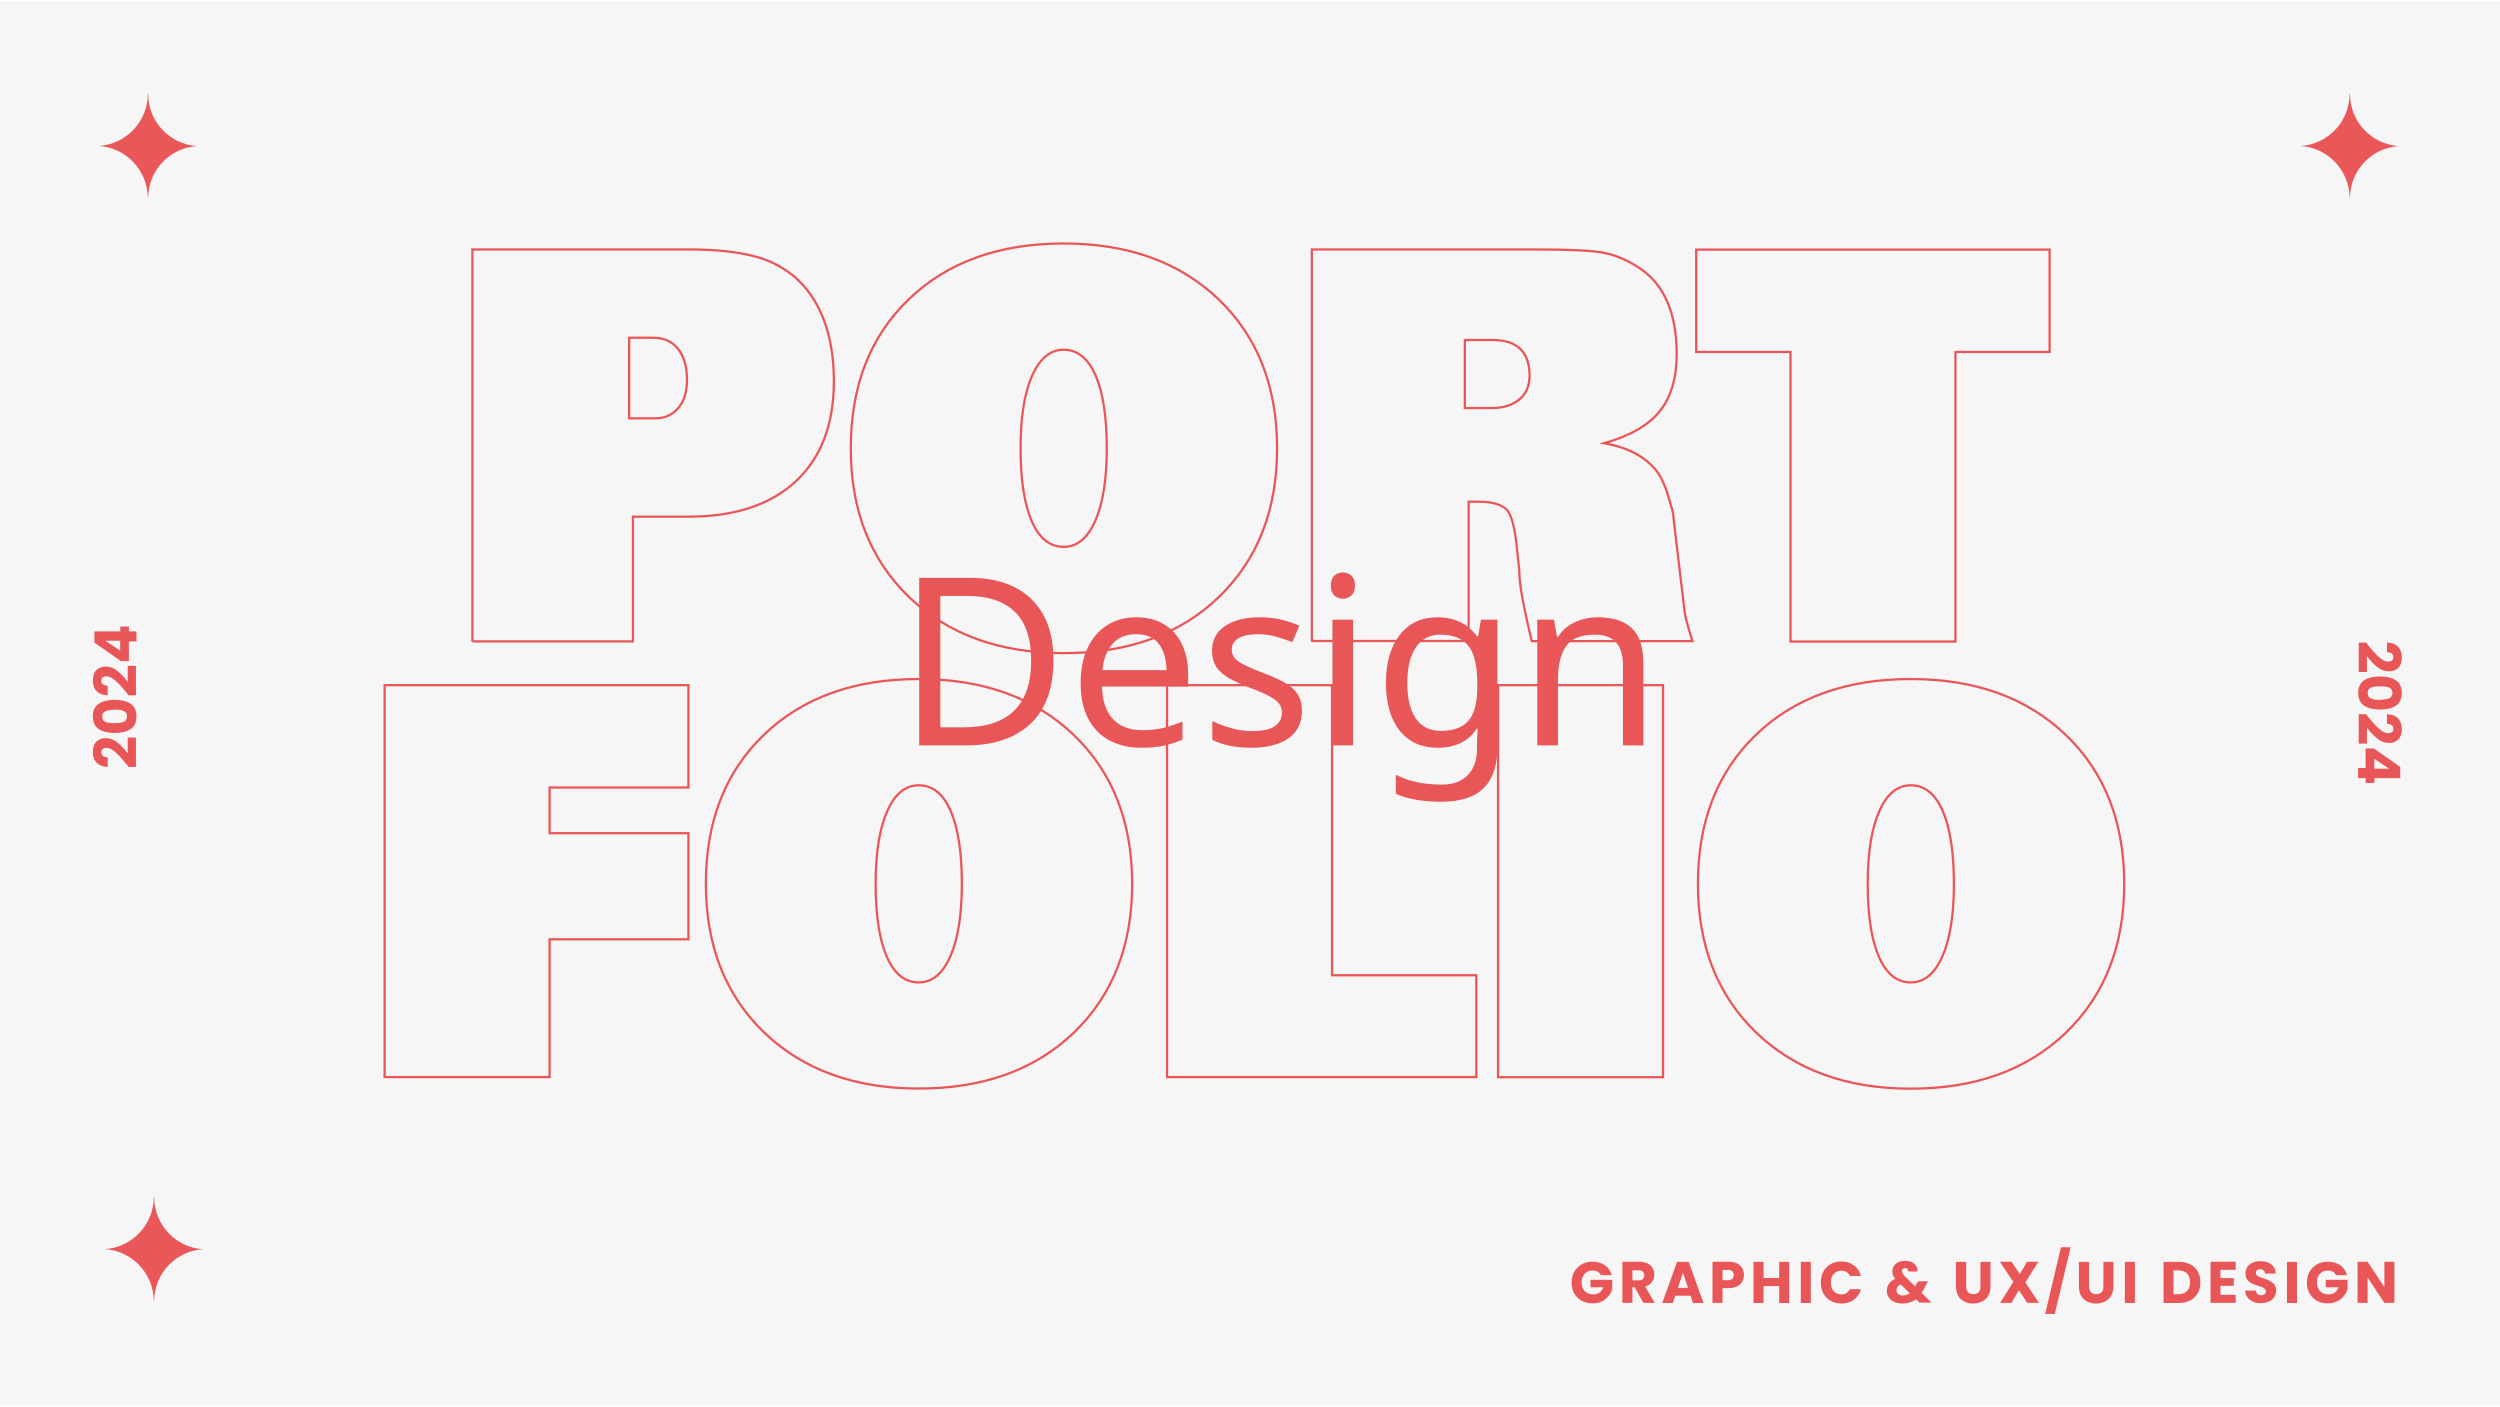
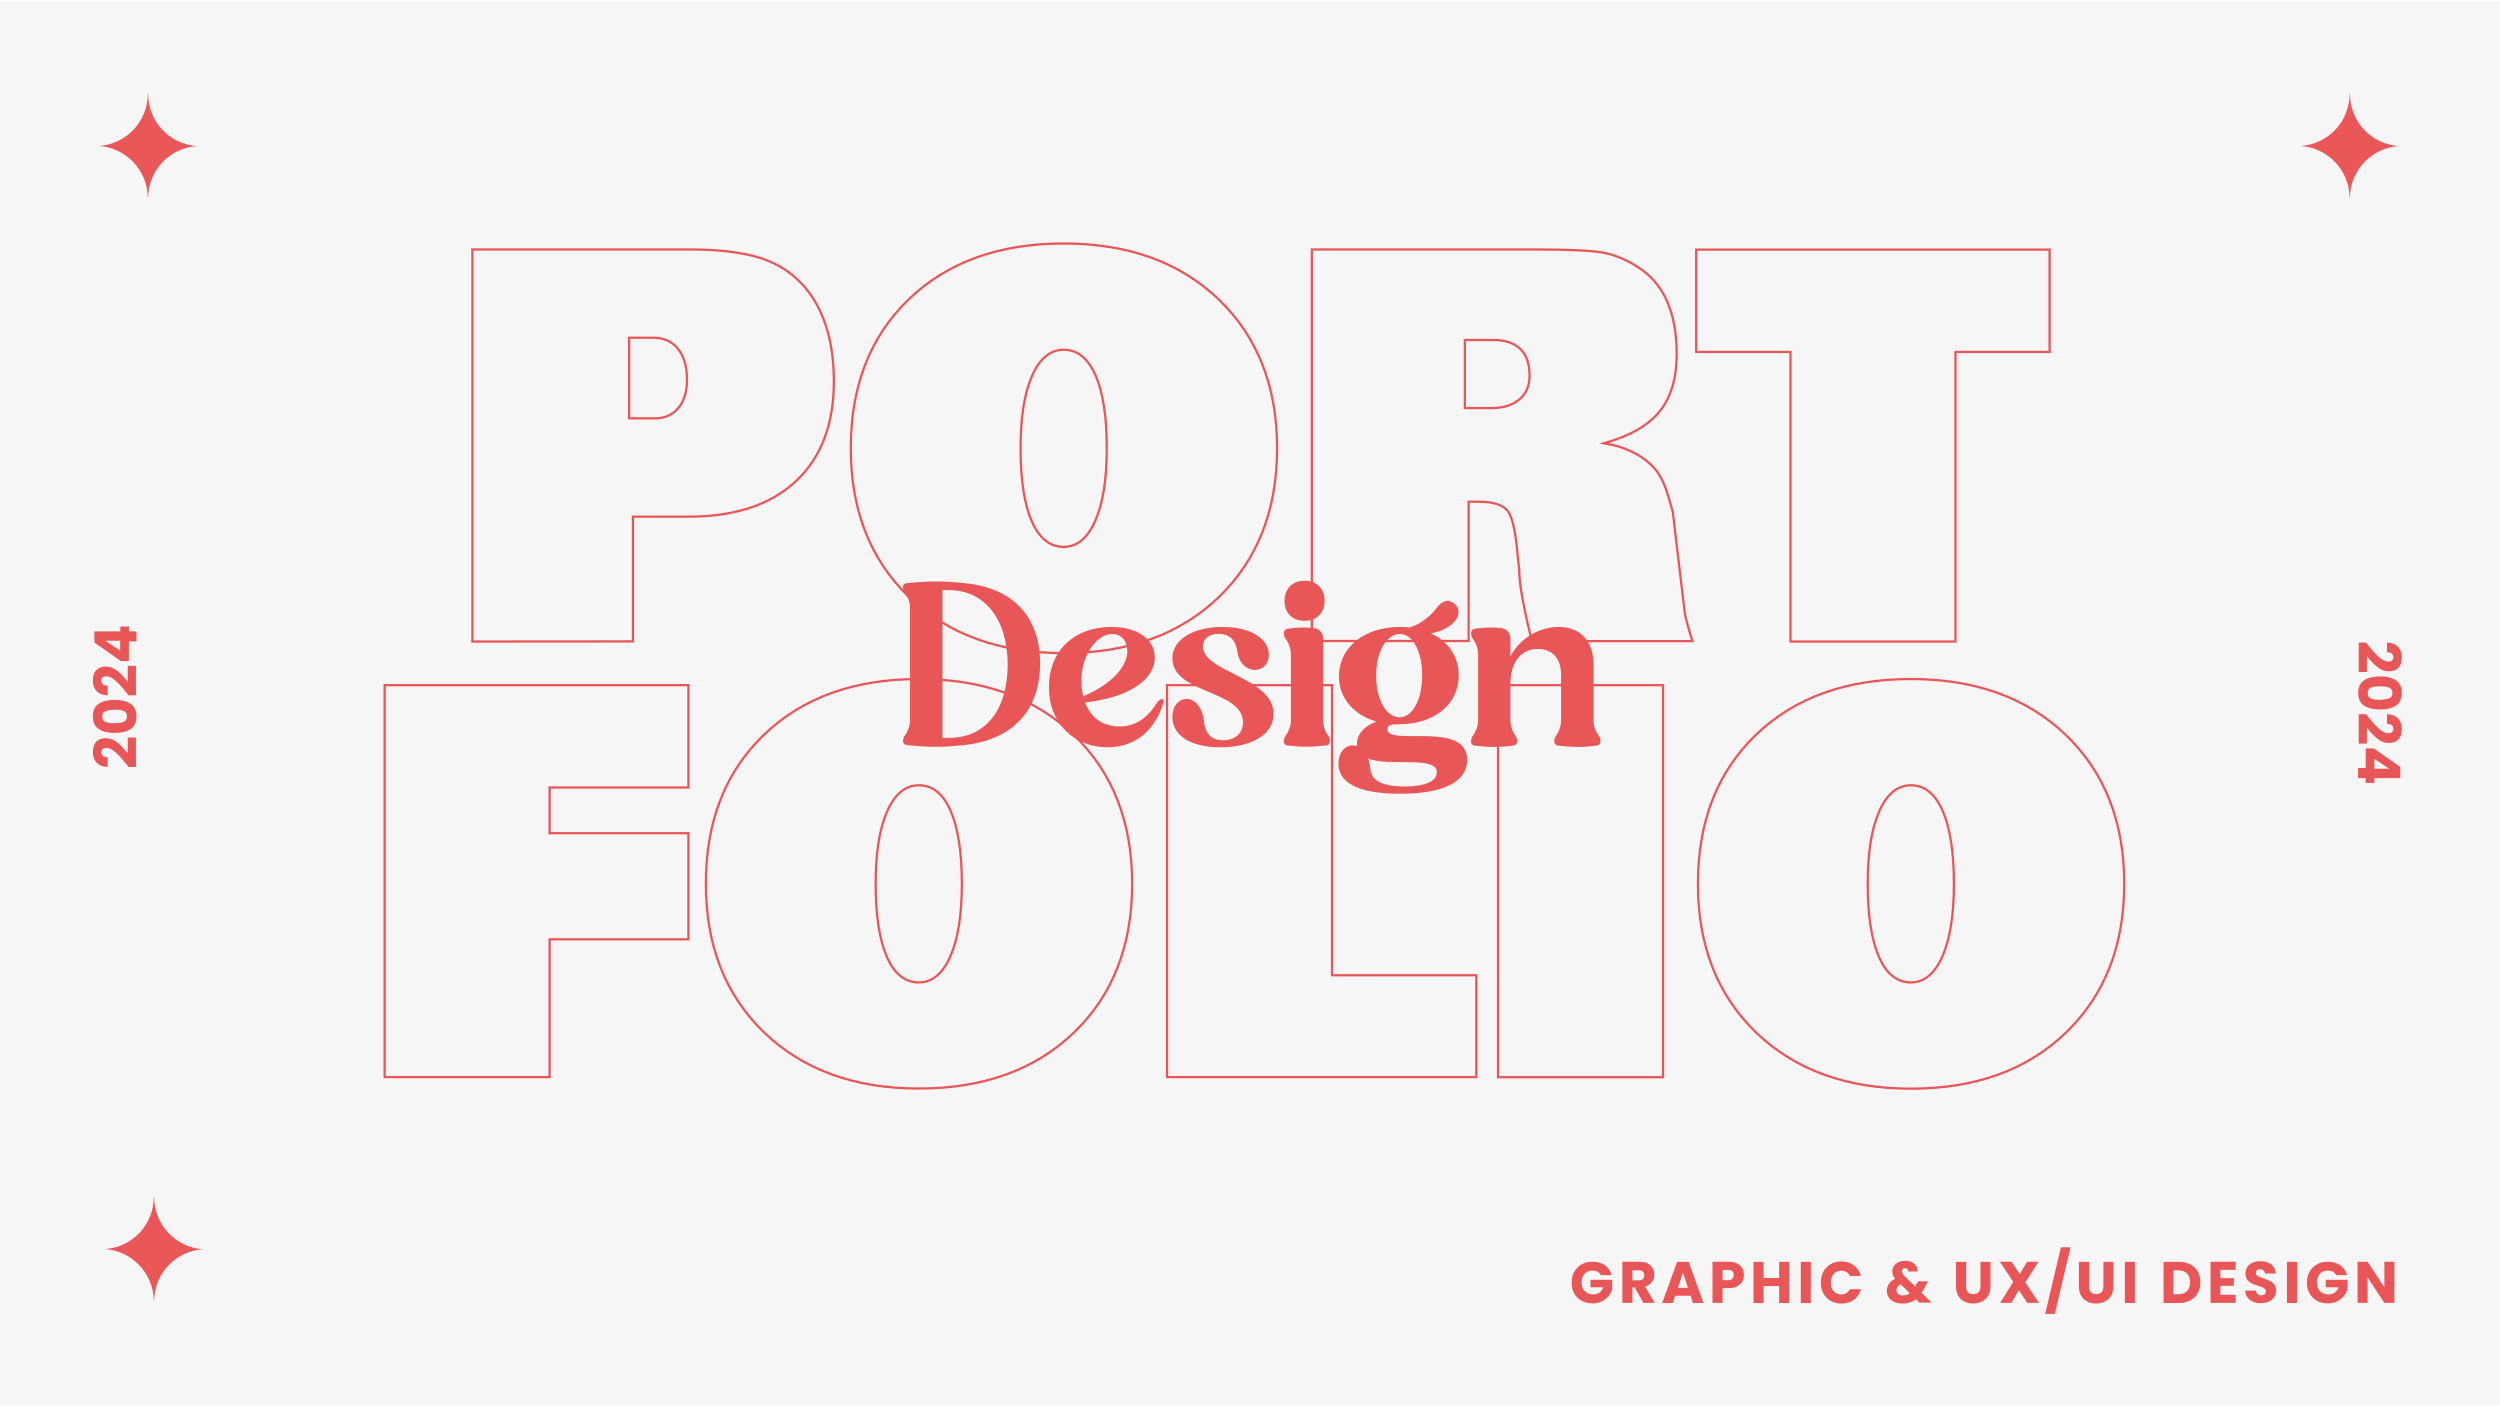
<svg xmlns="http://www.w3.org/2000/svg" version="1.1" id="Livello_1" x="0px" y="0px" viewBox="0 0 1920 1080" style="enable-background:new 0 0 1920 1080;" xml:space="preserve">
  <style type="text/css">
	.st0{fill:#F6F6F6;}
	.st1{fill:none;stroke:#EA5558;stroke-width:1.744;stroke-miterlimit:10;}
- 	.st2{fill:#E95658;}
- 	.st3{font-family:'Magisho';}
- 	.st4{font-size:180.221px;}
- 	.st5{fill:#E95758;}
+ 	.st2{enable-background:new    ;}
+ 	.st3{fill:#E95658;}
+ 	.st4{fill:#E95758;}
</style>
  <rect y="1" class="st0" width="1922" height="1078" />
  <g>
-     <path class="st1" d="M362.8,492.7V191.6h153h14.6c19,0,35,1.7,48.1,5c19.8,5,35.1,15.8,45.8,32.3c10.7,16.6,16.1,37.9,16.1,64   c0,33.1-9.8,58.7-29.3,76.8c-19.5,18.1-47,27.1-82.4,27.1h-42.6v95.8H362.8z M483.2,259.4v61.9h9.6h10.5c7.2,0,13.1-2.6,17.6-7.9   c4.5-5.3,6.7-12.5,6.7-21.6c0-10.2-2.3-18.2-6.9-23.9c-4.6-5.7-10.9-8.5-19-8.5h-7.5H483.2z" />
-     <path class="st1" d="M653.4,344.3c0-47.7,14.8-85.8,44.5-114.4c29.7-28.6,69.3-42.9,119-42.9c49.6,0,89.3,14.4,119.2,43.1   c29.8,28.7,44.7,66.8,44.7,114.2c0,47.4-14.9,85.4-44.7,114.2c-29.8,28.7-69.6,43.1-119.2,43.1c-49.3,0-88.9-14.4-118.8-43.1   C668.3,429.7,653.4,391.7,653.4,344.3z M816.9,268.6c-10.3,0-18.4,6.7-24.3,20.1c-5.9,13.4-8.8,31.9-8.8,55.6   c0,24.3,2.9,42.9,8.6,56c5.7,13.1,13.9,19.7,24.5,19.7c10.3,0,18.4-6.7,24.3-20.1c5.9-13.4,8.8-31.9,8.8-55.6   c0-24.3-2.9-42.9-8.6-56C835.6,275.1,827.4,268.6,816.9,268.6z" />
-     <path class="st1" d="M1007.5,492.7V191.6h162.2h10.9c24.3,0,40.8,0.8,49.8,2.3c8.9,1.5,18,5.2,27.2,11   c20.1,12.5,30.1,34.9,30.1,67.1c0,18.4-4.3,32.9-13,43.8c-8.6,10.8-22.9,19-42.7,24.6c18.1,3.1,31.6,10.3,40.6,21.7   c3.6,5,6.7,12,9.2,20.9l2.9,10l1.7,14.6l7.5,63.1c0.3,2,1,5.2,2.3,9.6c1.3,4.5,2.4,8.5,3.6,12.1h-123.4   c-2.8-11.4-5.1-21.9-6.9-31.4c-1.8-9.5-2.7-17.1-2.7-23l-1.7-15.9c-1.4-15.1-3.8-24.9-7.1-29.7c-3.9-4.7-11.4-7.1-22.6-7.1h-7.5   v107H1007.5z M1125,261.1v52.3h15.1h5.4c8.9,0,16-2.2,21.3-6.6c5.3-4.4,7.9-10.5,7.9-18.3c0-18.2-9.5-27.4-28.4-27.4h-9.2H1125z" />
+     <path class="st1" d="M362.8,492.7V191.6h153h14.6c19,0,35,1.7,48.1,5c19.8,5,35.1,15.8,45.8,32.3c10.7,16.6,16.1,37.9,16.1,64   c0,33.1-9.8,58.7-29.3,76.8c-19.5,18.1-47,27.1-82.4,27.1h-42.6v95.8L362.8,492.7L362.8,492.7z M483.2,259.4v61.9h9.6h10.5   c7.2,0,13.1-2.6,17.6-7.9s6.7-12.5,6.7-21.6c0-10.2-2.3-18.2-6.9-23.9c-4.6-5.7-10.9-8.5-19-8.5h-7.5H483.2z" />
+     <path class="st1" d="M653.4,344.3c0-47.7,14.8-85.8,44.5-114.4s69.3-42.9,119-42.9c49.6,0,89.3,14.4,119.2,43.1   c29.8,28.7,44.7,66.8,44.7,114.2s-14.9,85.4-44.7,114.2c-29.8,28.7-69.6,43.1-119.2,43.1c-49.3,0-88.9-14.4-118.8-43.1   C668.3,429.7,653.4,391.7,653.4,344.3z M816.9,268.6c-10.3,0-18.4,6.7-24.3,20.1c-5.9,13.4-8.8,31.9-8.8,55.6   c0,24.3,2.9,42.9,8.6,56c5.7,13.1,13.9,19.7,24.5,19.7c10.3,0,18.4-6.7,24.3-20.1c5.9-13.4,8.8-31.9,8.8-55.6   c0-24.3-2.9-42.9-8.6-56C835.6,275.1,827.4,268.6,816.9,268.6z" />
+     <path class="st1" d="M1007.5,492.7V191.6h162.2h10.9c24.3,0,40.8,0.8,49.8,2.3c8.9,1.5,18,5.2,27.2,11   c20.1,12.5,30.1,34.9,30.1,67.1c0,18.4-4.3,32.9-13,43.8c-8.6,10.8-22.9,19-42.7,24.6c18.1,3.1,31.6,10.3,40.6,21.7   c3.6,5,6.7,12,9.2,20.9l2.9,10l1.7,14.6l7.5,63.1c0.3,2,1,5.2,2.3,9.6c1.3,4.5,2.4,8.5,3.6,12.1h-123.4   c-2.8-11.4-5.1-21.9-6.9-31.4s-2.7-17.1-2.7-23l-1.7-15.9c-1.4-15.1-3.8-24.9-7.1-29.7c-3.9-4.7-11.4-7.1-22.6-7.1h-7.5v107h-120.4   V492.7z M1125,261.1v52.3h15.1h5.4c8.9,0,16-2.2,21.3-6.6s7.9-10.5,7.9-18.3c0-18.2-9.5-27.4-28.4-27.4h-9.2H1125z" />
    <path class="st1" d="M1302.7,270.3v-78.6h271.4v78.6h-72.3v222.4h-126.7V270.3H1302.7z" />
-     <path class="st1" d="M295.4,827.2V526.2h233.3v78.6H422.1v35.1h106.6v81.5H422.1v105.8H295.4z" />
-     <path class="st1" d="M542.1,678.8c0-47.7,14.8-85.8,44.5-114.4c29.7-28.6,69.3-42.9,119-42.9c49.6,0,89.3,14.4,119.2,43.1   c29.8,28.7,44.7,66.8,44.7,114.2c0,47.4-14.9,85.4-44.7,114.2C795,821.6,755.2,836,705.6,836c-49.3,0-88.9-14.4-118.8-43.1   C557.1,764.2,542.1,726.2,542.1,678.8z M705.6,603.1c-10.3,0-18.4,6.7-24.3,20.1c-5.9,13.4-8.8,31.9-8.8,55.6   c0,24.3,2.9,42.9,8.6,56c5.7,13.1,13.9,19.7,24.5,19.7c10.3,0,18.4-6.7,24.3-20.1s8.8-31.9,8.8-55.6c0-24.3-2.9-42.9-8.6-56   C724.4,609.6,716.2,603.1,705.6,603.1z" />
-     <path class="st1" d="M896.3,827.2V526.2H1023V749h110.8v78.2H896.3z" />
-     <path class="st1" d="M1150.5,827.2V526.2h126.7v301.1H1150.5z" />
-     <path class="st1" d="M1304,678.8c0-47.7,14.8-85.8,44.5-114.4c29.7-28.6,69.3-42.9,119-42.9c49.6,0,89.3,14.4,119.2,43.1   c29.8,28.7,44.7,66.8,44.7,114.2c0,47.4-14.9,85.4-44.7,114.2c-29.8,28.7-69.6,43.1-119.2,43.1c-49.3,0-88.9-14.4-118.8-43.1   C1318.9,764.2,1304,726.2,1304,678.8z M1467.5,603.1c-10.3,0-18.4,6.7-24.3,20.1c-5.9,13.4-8.8,31.9-8.8,55.6   c0,24.3,2.9,42.9,8.6,56c5.7,13.1,13.9,19.7,24.5,19.7c10.3,0,18.4-6.7,24.3-20.1c5.9-13.4,8.8-31.9,8.8-55.6   c0-24.3-2.9-42.9-8.6-56C1486.2,609.6,1478.1,603.1,1467.5,603.1z" />
+     <path class="st1" d="M295.4,827.2v-301h233.3v78.6H422.1v35.1h106.6v81.5H422.1v105.8L295.4,827.2L295.4,827.2z" />
+     <path class="st1" d="M542.1,678.8c0-47.7,14.8-85.8,44.5-114.4c29.7-28.6,69.3-42.9,119-42.9c49.6,0,89.3,14.4,119.2,43.1   c29.8,28.7,44.7,66.8,44.7,114.2s-14.9,85.4-44.7,114.2c-29.8,28.6-69.6,43-119.2,43c-49.3,0-88.9-14.4-118.8-43.1   C557.1,764.2,542.1,726.2,542.1,678.8z M705.6,603.1c-10.3,0-18.4,6.7-24.3,20.1c-5.9,13.4-8.8,31.9-8.8,55.6   c0,24.3,2.9,42.9,8.6,56c5.7,13.1,13.9,19.7,24.5,19.7c10.3,0,18.4-6.7,24.3-20.1s8.8-31.9,8.8-55.6c0-24.3-2.9-42.9-8.6-56   C724.4,609.6,716.2,603.1,705.6,603.1z" />
+     <path class="st1" d="M896.3,827.2v-301H1023V749h110.8v78.2H896.3z" />
+     <path class="st1" d="M1150.5,827.2v-301h126.7v301.1h-126.7V827.2z" />
+     <path class="st1" d="M1304,678.8c0-47.7,14.8-85.8,44.5-114.4c29.7-28.6,69.3-42.9,119-42.9c49.6,0,89.3,14.4,119.2,43.1   c29.8,28.7,44.7,66.8,44.7,114.2s-14.9,85.4-44.7,114.2c-29.8,28.7-69.6,43.1-119.2,43.1c-49.3,0-88.9-14.4-118.8-43.1   C1318.9,764.2,1304,726.2,1304,678.8z M1467.5,603.1c-10.3,0-18.4,6.7-24.3,20.1c-5.9,13.4-8.8,31.9-8.8,55.6   c0,24.3,2.9,42.9,8.6,56s13.9,19.7,24.5,19.7c10.3,0,18.4-6.7,24.3-20.1c5.9-13.4,8.8-31.9,8.8-55.6c0-24.3-2.9-42.9-8.6-56   C1486.2,609.6,1478.1,603.1,1467.5,603.1z" />
  </g>
-   <text transform="matrix(1 0 0 1 688.4653 572.4805)" class="st2 st3 st4">Design</text>
-   <g>
-     <path class="st2" d="M1229.3,979c-0.6-1-1.4-1.9-2.5-2.4c-1.1-0.6-2.3-0.8-3.8-0.8c-2.5,0-4.5,0.8-6,2.5c-1.5,1.6-2.3,3.8-2.3,6.5   c0,2.9,0.8,5.2,2.4,6.8c1.6,1.6,3.7,2.5,6.5,2.5c1.9,0,3.5-0.5,4.8-1.4s2.3-2.3,2.9-4.1h-9.8v-5.7h16.7v7.2   c-0.6,1.9-1.5,3.7-2.9,5.4c-1.4,1.6-3.1,3-5.2,4s-4.5,1.5-7.1,1.5c-3.1,0-5.9-0.7-8.3-2c-2.4-1.4-4.4-3.3-5.7-5.7   c-1.4-2.4-2-5.2-2-8.3s0.7-5.9,2-8.3c1.4-2.4,3.3-4.3,5.7-5.7c2.4-1.4,5.2-2,8.3-2c3.8,0,7,0.9,9.6,2.7c2.6,1.8,4.3,4.4,5.2,7.6   H1229.3z" />
-     <path class="st2" d="M1262.1,1000.6l-6.6-11.9h-1.8v11.9h-7.7v-31.6h12.9c2.5,0,4.6,0.4,6.4,1.3c1.8,0.9,3.1,2.1,3.9,3.6   c0.9,1.5,1.3,3.2,1.3,5.1c0,2.1-0.6,4-1.8,5.6c-1.2,1.6-2.9,2.8-5.2,3.5l7.3,12.5H1262.1z M1253.7,983.3h4.8c1.4,0,2.5-0.3,3.2-1   c0.7-0.7,1.1-1.7,1.1-2.9c0-1.2-0.4-2.1-1.1-2.8c-0.7-0.7-1.8-1-3.2-1h-4.8V983.3z" />
-     <path class="st2" d="M1298.4,995.1h-11.8l-1.9,5.6h-8.1l11.4-31.6h8.9l11.4,31.6h-8.1L1298.4,995.1z M1296.4,989.1l-3.9-11.6   l-3.9,11.6H1296.4z" />
-     <path class="st2" d="M1338.1,984.2c-0.8,1.5-2.1,2.7-3.9,3.7c-1.7,0.9-3.9,1.4-6.5,1.4h-4.8v11.3h-7.7v-31.6h12.5   c2.5,0,4.6,0.4,6.4,1.3c1.7,0.9,3,2.1,3.9,3.6c0.9,1.5,1.3,3.3,1.3,5.3C1339.3,981.1,1338.9,982.7,1338.1,984.2z M1330.4,982.1   c0.7-0.7,1.1-1.7,1.1-2.9s-0.4-2.2-1.1-2.9s-1.8-1-3.3-1h-4.2v7.9h4.2C1328.6,983.2,1329.7,982.8,1330.4,982.1z" />
-     <path class="st2" d="M1374.1,969.1v31.6h-7.7v-13h-12v13h-7.7v-31.6h7.7v12.4h12v-12.4H1374.1z" />
-     <path class="st2" d="M1390.7,969.1v31.6h-7.7v-31.6H1390.7z" />
-     <path class="st2" d="M1400.4,976.5c1.4-2.4,3.2-4.3,5.6-5.7s5.2-2,8.2-2c3.8,0,7,1,9.6,3c2.7,2,4.5,4.7,5.4,8.1h-8.5   c-0.6-1.3-1.5-2.3-2.7-3c-1.2-0.7-2.5-1-3.9-1c-2.4,0-4.3,0.8-5.8,2.5c-1.5,1.7-2.2,3.9-2.2,6.6c0,2.8,0.7,5,2.2,6.6   c1.5,1.6,3.4,2.5,5.8,2.5c1.5,0,2.8-0.3,3.9-1c1.2-0.7,2-1.7,2.7-3h8.5c-0.9,3.4-2.7,6.1-5.4,8.1c-2.7,2-5.9,2.9-9.6,2.9   c-3.1,0-5.8-0.7-8.2-2s-4.3-3.3-5.6-5.7c-1.3-2.4-2-5.2-2-8.3S1399,978.9,1400.4,976.5z" />
-     <path class="st2" d="M1474.4,1000.6l-2.9-2.8c-2.9,2.2-6.4,3.3-10.4,3.3c-2.4,0-4.5-0.4-6.3-1.2c-1.8-0.8-3.2-1.9-4.2-3.4   s-1.5-3.2-1.5-5.1c0-2,0.5-3.8,1.6-5.4c1.1-1.6,2.7-2.9,4.8-3.9c-0.8-1-1.3-1.9-1.7-2.8c-0.3-0.9-0.5-1.9-0.5-2.9   c0-1.5,0.4-2.9,1.2-4.1s1.9-2.2,3.4-2.9c1.5-0.7,3.2-1.1,5.3-1.1c2.1,0,3.8,0.4,5.3,1.1c1.4,0.8,2.5,1.8,3.2,3s1,2.6,1,4.1h-7.2   c0-0.8-0.2-1.4-0.6-1.9c-0.4-0.4-1-0.7-1.7-0.7c-0.7,0-1.3,0.2-1.8,0.6c-0.5,0.4-0.7,1-0.7,1.6c0,0.6,0.2,1.3,0.6,2   c0.4,0.7,1,1.5,1.9,2.4l7.7,7.5c0.1-0.1,0.1-0.3,0.2-0.5c0.1-0.2,0.2-0.5,0.3-0.7l1.7-2.8h7.7l-2.2,3.9c-0.8,1.8-1.7,3.5-2.8,5   l7.6,7.5H1474.4z M1466.7,993.2l-7-6.8c-2.2,1.1-3.2,2.6-3.2,4.5c0,1.1,0.4,2.1,1.3,2.9c0.9,0.8,2.1,1.1,3.6,1.1   C1463.4,994.9,1465.2,994.4,1466.7,993.2z" />
-     <path class="st2" d="M1510,969.1V988c0,1.9,0.5,3.3,1.4,4.4c0.9,1,2.3,1.5,4.1,1.5s3.2-0.5,4.1-1.5c1-1,1.4-2.5,1.4-4.4v-18.9h7.7   v18.9c0,2.8-0.6,5.2-1.8,7.2c-1.2,2-2.8,3.4-4.8,4.4s-4.3,1.5-6.8,1.5c-2.5,0-4.7-0.5-6.7-1.5c-2-1-3.5-2.4-4.7-4.4   c-1.1-2-1.7-4.4-1.7-7.2v-18.9H1510z" />
-     <path class="st2" d="M1556.9,1000.6l-6.4-9.7l-5.7,9.7h-8.7l10.1-16.1l-10.3-15.5h9l6.3,9.5l5.6-9.5h8.7l-10,15.9l10.4,15.7H1556.9   z" />
-     <path class="st2" d="M1590.2,957.9l-12.1,51.2h-7.4l12.1-51.2H1590.2z" />
-     <path class="st2" d="M1604.4,969.1V988c0,1.9,0.5,3.3,1.4,4.4c0.9,1,2.3,1.5,4.1,1.5s3.2-0.5,4.1-1.5c1-1,1.4-2.5,1.4-4.4v-18.9   h7.7v18.9c0,2.8-0.6,5.2-1.8,7.2c-1.2,2-2.8,3.4-4.8,4.4s-4.3,1.5-6.8,1.5c-2.5,0-4.7-0.5-6.7-1.5c-2-1-3.5-2.4-4.7-4.4   c-1.1-2-1.7-4.4-1.7-7.2v-18.9H1604.4z" />
-     <path class="st2" d="M1639.6,969.1v31.6h-7.7v-31.6H1639.6z" />
-     <path class="st2" d="M1682.1,971c2.5,1.3,4.4,3.2,5.8,5.6c1.4,2.4,2,5.1,2,8.3c0,3.1-0.7,5.8-2,8.2c-1.4,2.4-3.3,4.3-5.8,5.6   c-2.5,1.3-5.4,2-8.7,2h-11.8v-31.6h11.8C1676.7,969.1,1679.6,969.7,1682.1,971z M1679.6,991.6c1.6-1.6,2.4-3.8,2.4-6.8   c0-2.9-0.8-5.2-2.4-6.8s-3.9-2.4-6.8-2.4h-3.6V994h3.6C1675.7,994,1678,993.2,1679.6,991.6z" />
-     <path class="st2" d="M1705.3,975.2v6.4h10.3v5.9h-10.3v6.9h11.7v6.2h-19.3v-31.6h19.3v6.2H1705.3z" />
-     <path class="st2" d="M1730.5,999.8c-1.8-0.8-3.3-1.9-4.4-3.3s-1.7-3.2-1.7-5.3h8.2c0.1,1.2,0.5,2.1,1.2,2.7   c0.7,0.6,1.6,0.9,2.7,0.9c1.1,0,2-0.3,2.7-0.8c0.7-0.5,1-1.3,1-2.2c0-0.8-0.3-1.4-0.8-1.9c-0.5-0.5-1.2-0.9-1.9-1.3   c-0.8-0.3-1.9-0.7-3.3-1.1c-2-0.6-3.7-1.3-5-1.9c-1.3-0.6-2.4-1.6-3.3-2.8c-0.9-1.2-1.4-2.8-1.4-4.8c0-2.9,1.1-5.2,3.2-6.9   c2.1-1.7,4.9-2.5,8.3-2.5c3.5,0,6.3,0.8,8.4,2.5c2.1,1.7,3.3,4,3.4,7h-8.3c-0.1-1-0.4-1.8-1.1-2.4s-1.6-0.9-2.7-0.9   c-0.9,0-1.7,0.2-2.3,0.7c-0.6,0.5-0.9,1.2-0.9,2.1c0,1,0.5,1.8,1.4,2.4c1,0.6,2.5,1.2,4.5,1.8c2,0.7,3.7,1.3,5,2s2.4,1.5,3.3,2.7   c0.9,1.2,1.4,2.7,1.4,4.6c0,1.8-0.5,3.4-1.4,4.9c-0.9,1.5-2.2,2.6-4,3.5c-1.7,0.9-3.8,1.3-6.2,1.3   C1734.4,1001,1732.4,1000.6,1730.5,999.8z" />
-     <path class="st2" d="M1764.1,969.1v31.6h-7.7v-31.6H1764.1z" />
-     <path class="st2" d="M1794,979c-0.6-1-1.4-1.9-2.5-2.4c-1.1-0.6-2.3-0.8-3.8-0.8c-2.5,0-4.5,0.8-6,2.5c-1.5,1.6-2.3,3.8-2.3,6.5   c0,2.9,0.8,5.2,2.4,6.8c1.6,1.6,3.7,2.5,6.5,2.5c1.9,0,3.5-0.5,4.8-1.4s2.3-2.3,2.9-4.1h-9.8v-5.7h16.7v7.2   c-0.6,1.9-1.5,3.7-2.9,5.4c-1.4,1.6-3.1,3-5.2,4c-2.1,1-4.5,1.5-7.1,1.5c-3.1,0-5.9-0.7-8.3-2s-4.3-3.3-5.7-5.7   c-1.4-2.4-2-5.2-2-8.3s0.7-5.9,2-8.3c1.4-2.4,3.3-4.3,5.7-5.7c2.4-1.4,5.2-2,8.3-2c3.8,0,7,0.9,9.6,2.7c2.6,1.8,4.3,4.4,5.2,7.6   H1794z" />
-     <path class="st2" d="M1838.9,1000.6h-7.7l-12.9-19.5v19.5h-7.7v-31.6h7.7l12.9,19.6v-19.6h7.7V1000.6z" />
-   </g>
-   <path class="st5" d="M1842.3,112.2c-20.7,1.3-37.1,18.3-37.5,39.2l-0.3,0.3l0,0c-0.3-21.1-16.8-38.2-37.5-39.6  c21-1.4,37.5-18.8,37.5-40.1c0-0.1,0-0.2,0-0.3l0,0l0.3,0.3C1804.7,93.4,1821.3,110.8,1842.3,112.2z" />
-   <path class="st5" d="M151.3,112.2c-20.7,1.3-37.1,18.3-37.5,39.2l-0.3,0.3l0,0c-0.3-21.1-16.8-38.2-37.5-39.6  c21-1.4,37.5-18.8,37.5-40.1c0-0.1,0-0.2,0-0.3l0,0l0.3,0.3C113.7,93.4,130.3,110.8,151.3,112.2z" />
-   <path class="st5" d="M155.9,959.4c-20.7,1.3-37.1,18.3-37.5,39.2l-0.3,0.3l0,0c-0.3-21.1-16.8-38.2-37.5-39.6  c21-1.4,37.5-18.8,37.5-40.1c0-0.1,0-0.2,0-0.3l0,0l0.3,0.3C118.4,940.7,135,958.1,155.9,959.4z" />
-   <g>
-     <path class="st2" d="M97.6,587.5c-2.4-2.9-4.4-5.3-6-7c-1.6-1.7-3.2-3.1-4.9-4.3s-3.4-1.8-5-1.8c-1.2,0-2.2,0.3-2.9,0.9   s-1,1.4-1,2.6c0,1.1,0.4,2,1.3,2.7c0.9,0.6,2.1,1,3.6,1v7.4c-2.5-0.1-4.7-0.6-6.4-1.6s-3-2.4-3.8-4.1c-0.8-1.7-1.2-3.6-1.2-5.6   c0-3.6,0.9-6.3,2.7-8.1c1.8-1.8,4.2-2.7,7.2-2.7c3.2,0,6.2,1.1,8.9,3.3c2.7,2.2,5.4,5,8,8.4v-12.2h6.3v22.6h-5.7   C97.9,587.9,97.5,587.4,97.6,587.5z" />
-     <path class="st2" d="M75.8,559.9c-3-2-4.5-5.2-4.5-9.7s1.5-7.7,4.5-9.7c3-2,7-3,12.2-3c5.2,0,9.3,1,12.3,3c3,2,4.5,5.2,4.5,9.7   s-1.5,7.7-4.5,9.7s-7.1,3-12.3,3C82.8,562.9,78.8,561.9,75.8,559.9z M81,546.2c-1.6,0.7-2.5,2-2.5,4.1c0,2.1,0.8,3.4,2.5,4.1   c1.6,0.7,4,1,7,1c2,0,3.7-0.1,5.1-0.4s2.4-0.7,3.2-1.5c0.8-0.7,1.2-1.8,1.2-3.3c0-1.4-0.4-2.5-1.2-3.3c-0.8-0.7-1.9-1.2-3.2-1.5   c-1.3-0.2-3-0.4-5.1-0.4C85,545.2,82.6,545.5,81,546.2z" />
-     <path class="st2" d="M97.6,532.5c-2.4-2.9-4.4-5.3-6-7c-1.6-1.7-3.2-3.1-4.9-4.3s-3.4-1.8-5-1.8c-1.2,0-2.2,0.3-2.9,0.9   s-1,1.4-1,2.6s0.4,2,1.3,2.7c0.9,0.6,2.1,1,3.6,1v7.4c-2.5-0.1-4.7-0.6-6.4-1.6c-1.7-1-3-2.4-3.8-4.1c-0.8-1.7-1.2-3.6-1.2-5.6   c0-3.6,0.9-6.3,2.7-8.1c1.8-1.8,4.2-2.7,7.2-2.7c3.2,0,6.2,1.1,8.9,3.3c2.7,2.2,5.4,5,8,8.4v-12.2h6.3v22.6h-5.7   C97.9,532.9,97.5,532.4,97.6,532.5z" />
-     <path class="st2" d="M99,507.7h-6.2l-20.3-14.2v-8.6h19.9v-3.7H99v3.7h5.8v7.7H99V507.7z M80.9,492.1l11.4,7.6v-7.6H80.9z" />
+   <g class="st2">
+     <path class="st3" d="M693.5,569.1c0-1.4,0.5-2.9,1.4-4.1c2.3-3.1,4-7.7,4-11.5v-86.7c0-4-1.6-8.5-4-11.5c-0.9-1.1-1.4-2.9-1.4-4.3   v-0.4c0-1.6,1.1-2.5,2.7-2.7c17.5-1.8,27.6-1.8,45.1,0c34.2,3.4,57.5,23.4,57.5,61.6c0,38.6-23.8,59.1-58.2,62.7   c-17.1,1.8-27,1.8-44.3,0c-1.6-0.2-2.7-1.1-2.7-2.7V569.1z M723.8,566.7h4.9c29.6,0,45.2-23.4,45.2-56.2c0-35-17.7-57.3-45.2-57.3   h-4.9V566.7z" />
+     <path class="st3" d="M850.5,573.9c-25.1,0-44.9-17.8-44.9-46.1c0-28.5,19.8-46.3,47.8-46.3c20.5,0,33.5,9.7,33.5,23.4   c0,17.7-21.1,31-53.5,34.6c3.8,10.5,12.4,18.4,26.3,18.4c11.2,0,20.7-5,29.2-18.7c0.7-1.1,2-2,3.2-2.2c1.3-0.2,2,0.7,1.6,2   C888,559,873.6,573.9,850.5,573.9z M865.8,499.9c0-7.6-4.7-13-11.5-13c-11.7,0-23.8,15.7-23.8,36.2c0,4.1,0.5,7.9,1.4,11.7   C852.5,526,865.8,512.8,865.8,499.9z" />
+     <path class="st3" d="M939,481.5c22.5,0,35.5,9.7,35.5,21.4c0,15-21.4,16.9-24.3-2.9c-0.7-5-3.2-13.2-14.4-13.2   c-7.9,0-11.9,4.3-11.9,9.6c0,20.2,54.2,23.6,54.2,51.9c0,15.9-16.9,25.6-40.9,25.6c-23.8,0-36.8-9.6-36.8-23.2   c0-17.8,21.4-20.5,24.3,3.4c0.7,6.3,3.2,14.4,14.6,14.4c9.4,0,15.3-5.4,15.3-13.7c0-25.1-54.2-21.8-54.2-49.2   C900.4,490.8,916.8,481.5,939,481.5z" />
+     <path class="st3" d="M986,569.1c0-1.4,0.5-2.9,1.4-4.1c2.3-3.1,4-7.7,4-11.5v-51.2c0-4-1.6-8.7-4-11.5c-0.9-1.3-1.4-2.9-1.4-4.3   V486c0-1.6,1.1-2.9,2.7-3.1c7.8-1.1,13.5-1.3,20.5-0.5c4.1,0.4,7,3.6,7,8.1v62.9c0,3.8,1.4,8.5,3.8,11.5c0.9,1.3,1.4,2.7,1.4,4.1   v0.4c0,1.6-1.1,2.9-2.7,3.1c-11.4,1.3-18.7,1.3-30.1,0c-1.6-0.2-2.7-1.4-2.7-3.1V569.1z M1002,446c9.2,0,15.3,6.1,15.3,15.5   c0,9.2-6.1,15.3-15.3,15.3c-9.6,0-15.5-6.1-15.5-15.3C986.5,452.1,992.5,446,1002,446z" />
+     <path class="st3" d="M1075,481.5c2.5,0,5,0.2,7.4,0.4c5.4-1.3,14.4-6.5,20.2-14.1c5.2-7,9.9-7.9,14.2-4.3   c5.4,4.5,4.3,11.4-2.9,16.8c-4.3,3.2-9.4,5.2-15,6.1c13.3,6.1,21.4,17.7,21.4,32.3c0,22.5-19.1,37.5-45.8,37.5c-5.9,0-9,0.7-9,3.8   c0,13.5,61.3-7,61.3,23.6c0,16.2-16.9,26-51.5,26c-34.4,0-47.4-9.6-47.4-23.2c0-10.5,7.6-15.9,14.4-13.3c0-0.5-0.2-1.1-0.2-1.6   c0-7.6,5.6-13.9,15-17.3c-17.1-5-28.8-17.7-28.8-34.8C1028.4,496.8,1048.2,481.5,1075,481.5z M1052.3,589.6   c0.7,6.3,3.2,14.4,26.3,14.4c18.9,0,24.9-5.4,24.9-10.8c0-13.2-35.9-4.1-52.8-10.6C1051.4,584.6,1052,586.9,1052.3,589.6z    M1074.9,550.9c9.6,0,17.3-13,17.3-32.3c0-18.4-7.2-31.7-17.1-31.7s-18.2,13-18.2,31.9C1056.8,537.9,1065.1,550.9,1074.9,550.9z" />
+     <path class="st3" d="M1129.8,569.1c0-1.4,0.5-2.9,1.4-4.1c2.3-3.1,4-7.7,4-11.5v-51.2c0-4-1.6-8.5-4-11.5c-0.9-1.1-1.4-2.9-1.4-4.3   V486c0-1.6,1.1-2.9,2.7-3.1c7.7-1.1,13.5-1.3,20.5-0.5c4.1,0.4,7,3.8,7,8.1V504c7.6-14.1,22.3-22.5,37.1-22.5   c16.4,0,26.7,10.6,26.7,28.7v43.3c0,3.8,1.6,8.3,4,11.5c0.9,1.1,1.4,2.7,1.4,4.1v0.4c0,1.6-1.1,2.9-2.7,3.1   c-11.4,1.4-18.7,1.4-30.1,0c-1.6-0.2-2.7-1.4-2.7-3.1v-0.4c0-1.4,0.5-2.9,1.4-4.1c2.2-3.1,3.8-7.7,3.8-11.5v-35.3   c0-12.8-6.8-19.8-17.8-19.8c-13.5,0-21.1,10.6-21.1,27.2v27.9c0,3.8,1.4,8.3,3.8,11.5c0.9,1.1,1.4,2.7,1.4,4.1v0.4   c0,1.6-1.1,2.9-2.7,3.1c-11.4,1.4-18.7,1.4-30.1,0c-1.6-0.2-2.7-1.4-2.7-3.1V569.1z" />
  </g>
  <g>
-     <path class="st2" d="M1818.3,495c2.4,2.9,4.4,5.3,6,7c1.6,1.7,3.2,3.1,4.9,4.3s3.4,1.8,5,1.8c1.2,0,2.2-0.3,2.9-0.9   c0.7-0.6,1-1.4,1-2.6c0-1.1-0.4-2-1.3-2.7c-0.9-0.6-2.1-1-3.6-1v-7.4c2.5,0.1,4.7,0.6,6.4,1.6s3,2.4,3.8,4.1   c0.8,1.7,1.2,3.6,1.2,5.6c0,3.6-0.9,6.3-2.7,8.1c-1.8,1.8-4.2,2.7-7.2,2.7c-3.2,0-6.2-1.1-8.9-3.3c-2.7-2.2-5.4-5-8-8.4v12.2h-6.3   v-22.6h5.7C1818,494.6,1818.4,495.1,1818.3,495z" />
-     <path class="st2" d="M1840.1,522.5c3,2,4.5,5.2,4.5,9.7c0,4.4-1.5,7.7-4.5,9.7c-3,2-7,3-12.2,3c-5.2,0-9.3-1-12.3-3   s-4.5-5.2-4.5-9.7c0-4.4,1.5-7.7,4.5-9.7c3-2,7.1-3,12.3-3C1833,519.5,1837.1,520.5,1840.1,522.5z M1834.9,536.3   c1.6-0.7,2.5-2,2.5-4.1s-0.8-3.4-2.5-4.1c-1.6-0.7-4-1-7-1c-2,0-3.7,0.1-5.1,0.4s-2.4,0.7-3.2,1.5c-0.8,0.7-1.2,1.8-1.2,3.3   c0,1.4,0.4,2.5,1.2,3.3c0.8,0.7,1.9,1.2,3.2,1.5s3,0.4,5.1,0.4C1830.9,537.3,1833.2,536.9,1834.9,536.3z" />
-     <path class="st2" d="M1818.3,550c2.4,2.9,4.4,5.3,6,7c1.6,1.7,3.2,3.1,4.9,4.3s3.4,1.8,5,1.8c1.2,0,2.2-0.3,2.9-0.9   c0.7-0.6,1-1.4,1-2.6c0-1.1-0.4-2-1.3-2.7c-0.9-0.6-2.1-1-3.6-1v-7.4c2.5,0.1,4.7,0.6,6.4,1.6c1.7,1,3,2.4,3.8,4.1   c0.8,1.7,1.2,3.6,1.2,5.6c0,3.6-0.9,6.3-2.7,8.1c-1.8,1.8-4.2,2.7-7.2,2.7c-3.2,0-6.2-1.1-8.9-3.3s-5.4-5-8-8.4v12.2h-6.3v-22.6   h5.7C1818,549.6,1818.4,550.1,1818.3,550z" />
-     <path class="st2" d="M1816.9,574.8h6.2l20.3,14.2v8.6h-19.9v3.7h-6.7v-3.7h-5.8v-7.7h5.8V574.8z M1834.9,590.4l-11.4-7.6v7.6   H1834.9z" />
+     <path class="st3" d="M1229.3,979c-0.6-1-1.4-1.9-2.5-2.4c-1.1-0.6-2.3-0.8-3.8-0.8c-2.5,0-4.5,0.8-6,2.5c-1.5,1.6-2.3,3.8-2.3,6.5   c0,2.9,0.8,5.2,2.4,6.8s3.7,2.5,6.5,2.5c1.9,0,3.5-0.5,4.8-1.4s2.3-2.3,2.9-4.1h-9.8v-5.7h16.7v7.2c-0.6,1.9-1.5,3.7-2.9,5.4   c-1.4,1.6-3.1,3-5.2,4s-4.5,1.5-7.1,1.5c-3.1,0-5.9-0.7-8.3-2c-2.4-1.4-4.4-3.3-5.7-5.7c-1.4-2.4-2-5.2-2-8.3s0.7-5.9,2-8.3   c1.4-2.4,3.3-4.3,5.7-5.7c2.4-1.4,5.2-2,8.3-2c3.8,0,7,0.9,9.6,2.7s4.3,4.4,5.2,7.6h-8.5V979z" />
+     <path class="st3" d="M1262.1,1000.6l-6.6-11.9h-1.8v11.9h-7.7V969h12.9c2.5,0,4.6,0.4,6.4,1.3c1.8,0.9,3.1,2.1,3.9,3.6   c0.9,1.5,1.3,3.2,1.3,5.1c0,2.1-0.6,4-1.8,5.6c-1.2,1.6-2.9,2.8-5.2,3.5l7.3,12.5L1262.1,1000.6L1262.1,1000.6z M1253.7,983.3h4.8   c1.4,0,2.5-0.3,3.2-1s1.1-1.7,1.1-2.9s-0.4-2.1-1.1-2.8s-1.8-1-3.2-1h-4.8V983.3z" />
+     <path class="st3" d="M1298.4,995.1h-11.8l-1.9,5.6h-8.1l11.4-31.6h8.9l11.4,31.6h-8.1L1298.4,995.1z M1296.4,989.1l-3.9-11.6   l-3.9,11.6H1296.4z" />
+     <path class="st3" d="M1338.1,984.2c-0.8,1.5-2.1,2.7-3.9,3.7c-1.7,0.9-3.9,1.4-6.5,1.4h-4.8v11.3h-7.7V969h12.5   c2.5,0,4.6,0.4,6.4,1.3c1.7,0.9,3,2.1,3.9,3.6s1.3,3.3,1.3,5.3C1339.3,981.1,1338.9,982.7,1338.1,984.2z M1330.4,982.1   c0.7-0.7,1.1-1.7,1.1-2.9s-0.4-2.2-1.1-2.9s-1.8-1-3.3-1h-4.2v7.9h4.2C1328.6,983.2,1329.7,982.8,1330.4,982.1z" />
+     <path class="st3" d="M1374.1,969.1v31.6h-7.7v-13h-12v13h-7.7v-31.6h7.7v12.4h12v-12.4H1374.1z" />
+     <path class="st3" d="M1390.7,969.1v31.6h-7.7v-31.6H1390.7z" />
+     <path class="st3" d="M1400.4,976.5c1.4-2.4,3.2-4.3,5.6-5.7s5.2-2,8.2-2c3.8,0,7,1,9.6,3c2.7,2,4.5,4.7,5.4,8.1h-8.5   c-0.6-1.3-1.5-2.3-2.7-3s-2.5-1-3.9-1c-2.4,0-4.3,0.8-5.8,2.5s-2.2,3.9-2.2,6.6c0,2.8,0.7,5,2.2,6.6s3.4,2.5,5.8,2.5   c1.5,0,2.8-0.3,3.9-1c1.2-0.7,2-1.7,2.7-3h8.5c-0.9,3.4-2.7,6.1-5.4,8.1c-2.7,2-5.9,2.9-9.6,2.9c-3.1,0-5.8-0.7-8.2-2   s-4.3-3.3-5.6-5.7c-1.3-2.4-2-5.2-2-8.3S1399,978.9,1400.4,976.5z" />
+     <path class="st3" d="M1474.4,1000.6l-2.9-2.8c-2.9,2.2-6.4,3.3-10.4,3.3c-2.4,0-4.5-0.4-6.3-1.2s-3.2-1.9-4.2-3.4s-1.5-3.2-1.5-5.1   c0-2,0.5-3.8,1.6-5.4c1.1-1.6,2.7-2.9,4.8-3.9c-0.8-1-1.3-1.9-1.7-2.8c-0.3-0.9-0.5-1.9-0.5-2.9c0-1.5,0.4-2.9,1.2-4.1   s1.9-2.2,3.4-2.9s3.2-1.1,5.3-1.1c2.1,0,3.8,0.4,5.3,1.1c1.4,0.8,2.5,1.8,3.2,3s1,2.6,1,4.1h-7.2c0-0.8-0.2-1.4-0.6-1.9   c-0.4-0.4-1-0.7-1.7-0.7s-1.3,0.2-1.8,0.6c-0.5,0.4-0.7,1-0.7,1.6s0.2,1.3,0.6,2s1,1.5,1.9,2.4l7.7,7.5c0.1-0.1,0.1-0.3,0.2-0.5   s0.2-0.5,0.3-0.7l1.7-2.8h7.7l-2.2,3.9c-0.8,1.8-1.7,3.5-2.8,5l7.6,7.5h-9V1000.6z M1466.7,993.2l-7-6.8c-2.2,1.1-3.2,2.6-3.2,4.5   c0,1.1,0.4,2.1,1.3,2.9c0.9,0.8,2.1,1.1,3.6,1.1C1463.4,994.9,1465.2,994.4,1466.7,993.2z" />
+     <path class="st3" d="M1510,969.1V988c0,1.9,0.5,3.3,1.4,4.4c0.9,1,2.3,1.5,4.1,1.5s3.2-0.5,4.1-1.5c1-1,1.4-2.5,1.4-4.4v-18.9h7.7   V988c0,2.8-0.6,5.2-1.8,7.2c-1.2,2-2.8,3.4-4.8,4.4s-4.3,1.5-6.8,1.5s-4.7-0.5-6.7-1.5s-3.5-2.4-4.7-4.4c-1.1-2-1.7-4.4-1.7-7.2   v-18.9H1510z" />
+     <path class="st3" d="M1556.9,1000.6l-6.4-9.7l-5.7,9.7h-8.7l10.1-16.1l-10.3-15.5h9l6.3,9.5l5.6-9.5h8.7l-10,15.9l10.4,15.7   L1556.9,1000.6L1556.9,1000.6z" />
+     <path class="st3" d="M1590.2,957.9l-12.1,51.2h-7.4l12.1-51.2H1590.2z" />
+     <path class="st3" d="M1604.4,969.1V988c0,1.9,0.5,3.3,1.4,4.4c0.9,1,2.3,1.5,4.1,1.5s3.2-0.5,4.1-1.5c1-1,1.4-2.5,1.4-4.4v-18.9   h7.7V988c0,2.8-0.6,5.2-1.8,7.2c-1.2,2-2.8,3.4-4.8,4.4s-4.3,1.5-6.8,1.5s-4.7-0.5-6.7-1.5s-3.5-2.4-4.7-4.4   c-1.1-2-1.7-4.4-1.7-7.2v-18.9H1604.4z" />
+     <path class="st3" d="M1639.6,969.1v31.6h-7.7v-31.6H1639.6z" />
+     <path class="st3" d="M1682.1,971c2.5,1.3,4.4,3.2,5.8,5.6c1.4,2.4,2,5.1,2,8.3c0,3.1-0.7,5.8-2,8.2c-1.4,2.4-3.3,4.3-5.8,5.6   s-5.4,2-8.7,2h-11.8v-31.6h11.8C1676.7,969.1,1679.6,969.7,1682.1,971z M1679.6,991.6c1.6-1.6,2.4-3.8,2.4-6.8   c0-2.9-0.8-5.2-2.4-6.8s-3.9-2.4-6.8-2.4h-3.6V994h3.6C1675.7,994,1678,993.2,1679.6,991.6z" />
+     <path class="st3" d="M1705.3,975.2v6.4h10.3v5.9h-10.3v6.9h11.7v6.2h-19.3V969h19.3v6.2L1705.3,975.2L1705.3,975.2z" />
+     <path class="st3" d="M1730.5,999.8c-1.8-0.8-3.3-1.9-4.4-3.3s-1.7-3.2-1.7-5.3h8.2c0.1,1.2,0.5,2.1,1.2,2.7   c0.7,0.6,1.6,0.9,2.7,0.9s2-0.3,2.7-0.8s1-1.3,1-2.2c0-0.8-0.3-1.4-0.8-1.9s-1.2-0.9-1.9-1.3c-0.8-0.3-1.9-0.7-3.3-1.1   c-2-0.6-3.7-1.3-5-1.9c-1.3-0.6-2.4-1.6-3.3-2.8s-1.4-2.8-1.4-4.8c0-2.9,1.1-5.2,3.2-6.9s4.9-2.5,8.3-2.5c3.5,0,6.3,0.8,8.4,2.5   s3.3,4,3.4,7h-8.3c-0.1-1-0.4-1.8-1.1-2.4s-1.6-0.9-2.7-0.9c-0.9,0-1.7,0.2-2.3,0.7c-0.6,0.5-0.9,1.2-0.9,2.1c0,1,0.5,1.8,1.4,2.4   c1,0.6,2.5,1.2,4.5,1.8c2,0.7,3.7,1.3,5,2s2.4,1.5,3.3,2.7s1.4,2.7,1.4,4.6c0,1.8-0.5,3.4-1.4,4.9s-2.2,2.6-4,3.5   c-1.7,0.9-3.8,1.3-6.2,1.3C1734.4,1001,1732.4,1000.6,1730.5,999.8z" />
+     <path class="st3" d="M1764.1,969.1v31.6h-7.7v-31.6H1764.1z" />
+     <path class="st3" d="M1794,979c-0.6-1-1.4-1.9-2.5-2.4c-1.1-0.6-2.3-0.8-3.8-0.8c-2.5,0-4.5,0.8-6,2.5c-1.5,1.6-2.3,3.8-2.3,6.5   c0,2.9,0.8,5.2,2.4,6.8s3.7,2.5,6.5,2.5c1.9,0,3.5-0.5,4.8-1.4s2.3-2.3,2.9-4.1h-9.8v-5.7h16.7v7.2c-0.6,1.9-1.5,3.7-2.9,5.4   c-1.4,1.6-3.1,3-5.2,4s-4.5,1.5-7.1,1.5c-3.1,0-5.9-0.7-8.3-2s-4.3-3.3-5.7-5.7c-1.4-2.4-2-5.2-2-8.3s0.7-5.9,2-8.3   c1.4-2.4,3.3-4.3,5.7-5.7c2.4-1.4,5.2-2,8.3-2c3.8,0,7,0.9,9.6,2.7s4.3,4.4,5.2,7.6h-8.5V979z" />
+     <path class="st3" d="M1838.9,1000.6h-7.7l-12.9-19.5v19.5h-7.7V969h7.7l12.9,19.6V969h7.7V1000.6z" />
+   </g>
+   <path class="st4" d="M1842.3,112.2c-20.7,1.3-37.1,18.3-37.5,39.2l-0.3,0.3l0,0c-0.3-21.1-16.8-38.2-37.5-39.6  c21-1.4,37.5-18.8,37.5-40.1c0-0.1,0-0.2,0-0.3l0,0l0.3,0.3C1804.7,93.4,1821.3,110.8,1842.3,112.2z" />
+   <path class="st4" d="M151.3,112.2c-20.7,1.3-37.1,18.3-37.5,39.2l-0.3,0.3l0,0c-0.3-21.1-16.8-38.2-37.5-39.6  c21-1.4,37.5-18.8,37.5-40.1c0-0.1,0-0.2,0-0.3l0,0l0.3,0.3C113.7,93.4,130.3,110.8,151.3,112.2z" />
+   <path class="st4" d="M155.9,959.4c-20.7,1.3-37.1,18.3-37.5,39.2l-0.3,0.3l0,0c-0.3-21.1-16.8-38.2-37.5-39.6  c21-1.4,37.5-18.8,37.5-40.1c0-0.1,0-0.2,0-0.3l0,0l0.3,0.3C118.4,940.7,135,958.1,155.9,959.4z" />
+   <g>
+     <path class="st3" d="M97.6,587.5c-2.4-2.9-4.4-5.3-6-7s-3.2-3.1-4.9-4.3s-3.4-1.8-5-1.8c-1.2,0-2.2,0.3-2.9,0.9s-1,1.4-1,2.6   c0,1.1,0.4,2,1.3,2.7c0.9,0.6,2.1,1,3.6,1v7.4c-2.5-0.1-4.7-0.6-6.4-1.6s-3-2.4-3.8-4.1c-0.8-1.7-1.2-3.6-1.2-5.6   c0-3.6,0.9-6.3,2.7-8.1c1.8-1.8,4.2-2.7,7.2-2.7c3.2,0,6.2,1.1,8.9,3.3c2.7,2.2,5.4,5,8,8.4v-12.2h6.3V589h-5.7   C97.9,587.9,97.5,587.4,97.6,587.5z" />
+     <path class="st3" d="M75.8,559.9c-3-2-4.5-5.2-4.5-9.7s1.5-7.7,4.5-9.7s7-3,12.2-3s9.3,1,12.3,3s4.5,5.2,4.5,9.7s-1.5,7.7-4.5,9.7   s-7.1,3-12.3,3C82.8,562.9,78.8,561.9,75.8,559.9z M81,546.2c-1.6,0.7-2.5,2-2.5,4.1s0.8,3.4,2.5,4.1c1.6,0.7,4,1,7,1   c2,0,3.7-0.1,5.1-0.4s2.4-0.7,3.2-1.5c0.8-0.7,1.2-1.8,1.2-3.3c0-1.4-0.4-2.5-1.2-3.3c-0.8-0.7-1.9-1.2-3.2-1.5   c-1.3-0.2-3-0.4-5.1-0.4C85,545.2,82.6,545.5,81,546.2z" />
+     <path class="st3" d="M97.6,532.5c-2.4-2.9-4.4-5.3-6-7s-3.2-3.1-4.9-4.3s-3.4-1.8-5-1.8c-1.2,0-2.2,0.3-2.9,0.9s-1,1.4-1,2.6   s0.4,2,1.3,2.7c0.9,0.6,2.1,1,3.6,1v7.4c-2.5-0.1-4.7-0.6-6.4-1.6c-1.7-1-3-2.4-3.8-4.1c-0.8-1.7-1.2-3.6-1.2-5.6   c0-3.6,0.9-6.3,2.7-8.1c1.8-1.8,4.2-2.7,7.2-2.7c3.2,0,6.2,1.1,8.9,3.3c2.7,2.2,5.4,5,8,8.4v-12.2h6.3V534h-5.7   C97.9,532.9,97.5,532.4,97.6,532.5z" />
+     <path class="st3" d="M99,507.7h-6.2l-20.3-14.2v-8.6h19.9v-3.7H99v3.7h5.8v7.7H99V507.7z M80.9,492.1l11.4,7.6v-7.6H80.9z" />
+   </g>
+   <g>
+     <path class="st3" d="M1818.3,495c2.4,2.9,4.4,5.3,6,7s3.2,3.1,4.9,4.3s3.4,1.8,5,1.8c1.2,0,2.2-0.3,2.9-0.9c0.7-0.6,1-1.4,1-2.6   c0-1.1-0.4-2-1.3-2.7c-0.9-0.6-2.1-1-3.6-1v-7.4c2.5,0.1,4.7,0.6,6.4,1.6s3,2.4,3.8,4.1s1.2,3.6,1.2,5.6c0,3.6-0.9,6.3-2.7,8.1   c-1.8,1.8-4.2,2.7-7.2,2.7c-3.2,0-6.2-1.1-8.9-3.3c-2.7-2.2-5.4-5-8-8.4v12.2h-6.3v-22.6h5.7C1818,494.6,1818.4,495.1,1818.3,495z" />
+     <path class="st3" d="M1840.1,522.5c3,2,4.5,5.2,4.5,9.7c0,4.4-1.5,7.7-4.5,9.7s-7,3-12.2,3s-9.3-1-12.3-3s-4.5-5.2-4.5-9.7   c0-4.4,1.5-7.7,4.5-9.7s7.1-3,12.3-3C1833,519.5,1837.1,520.5,1840.1,522.5z M1834.9,536.3c1.6-0.7,2.5-2,2.5-4.1s-0.8-3.4-2.5-4.1   c-1.6-0.7-4-1-7-1c-2,0-3.7,0.1-5.1,0.4s-2.4,0.7-3.2,1.5c-0.8,0.7-1.2,1.8-1.2,3.3c0,1.4,0.4,2.5,1.2,3.3c0.8,0.7,1.9,1.2,3.2,1.5   s3,0.4,5.1,0.4C1830.9,537.3,1833.2,536.9,1834.9,536.3z" />
+     <path class="st3" d="M1818.3,550c2.4,2.9,4.4,5.3,6,7s3.2,3.1,4.9,4.3s3.4,1.8,5,1.8c1.2,0,2.2-0.3,2.9-0.9c0.7-0.6,1-1.4,1-2.6   c0-1.1-0.4-2-1.3-2.7c-0.9-0.6-2.1-1-3.6-1v-7.4c2.5,0.1,4.7,0.6,6.4,1.6c1.7,1,3,2.4,3.8,4.1c0.8,1.7,1.2,3.6,1.2,5.6   c0,3.6-0.9,6.3-2.7,8.1c-1.8,1.8-4.2,2.7-7.2,2.7c-3.2,0-6.2-1.1-8.9-3.3s-5.4-5-8-8.4v12.2h-6.3v-22.6h5.7   C1818,549.6,1818.4,550.1,1818.3,550z" />
+     <path class="st3" d="M1816.9,574.8h6.2l20.3,14.2v8.6h-19.9v3.7h-6.7v-3.7h-5.8v-7.7h5.8L1816.9,574.8L1816.9,574.8z M1834.9,590.4   l-11.4-7.6v7.6H1834.9z" />
  </g>
</svg>
